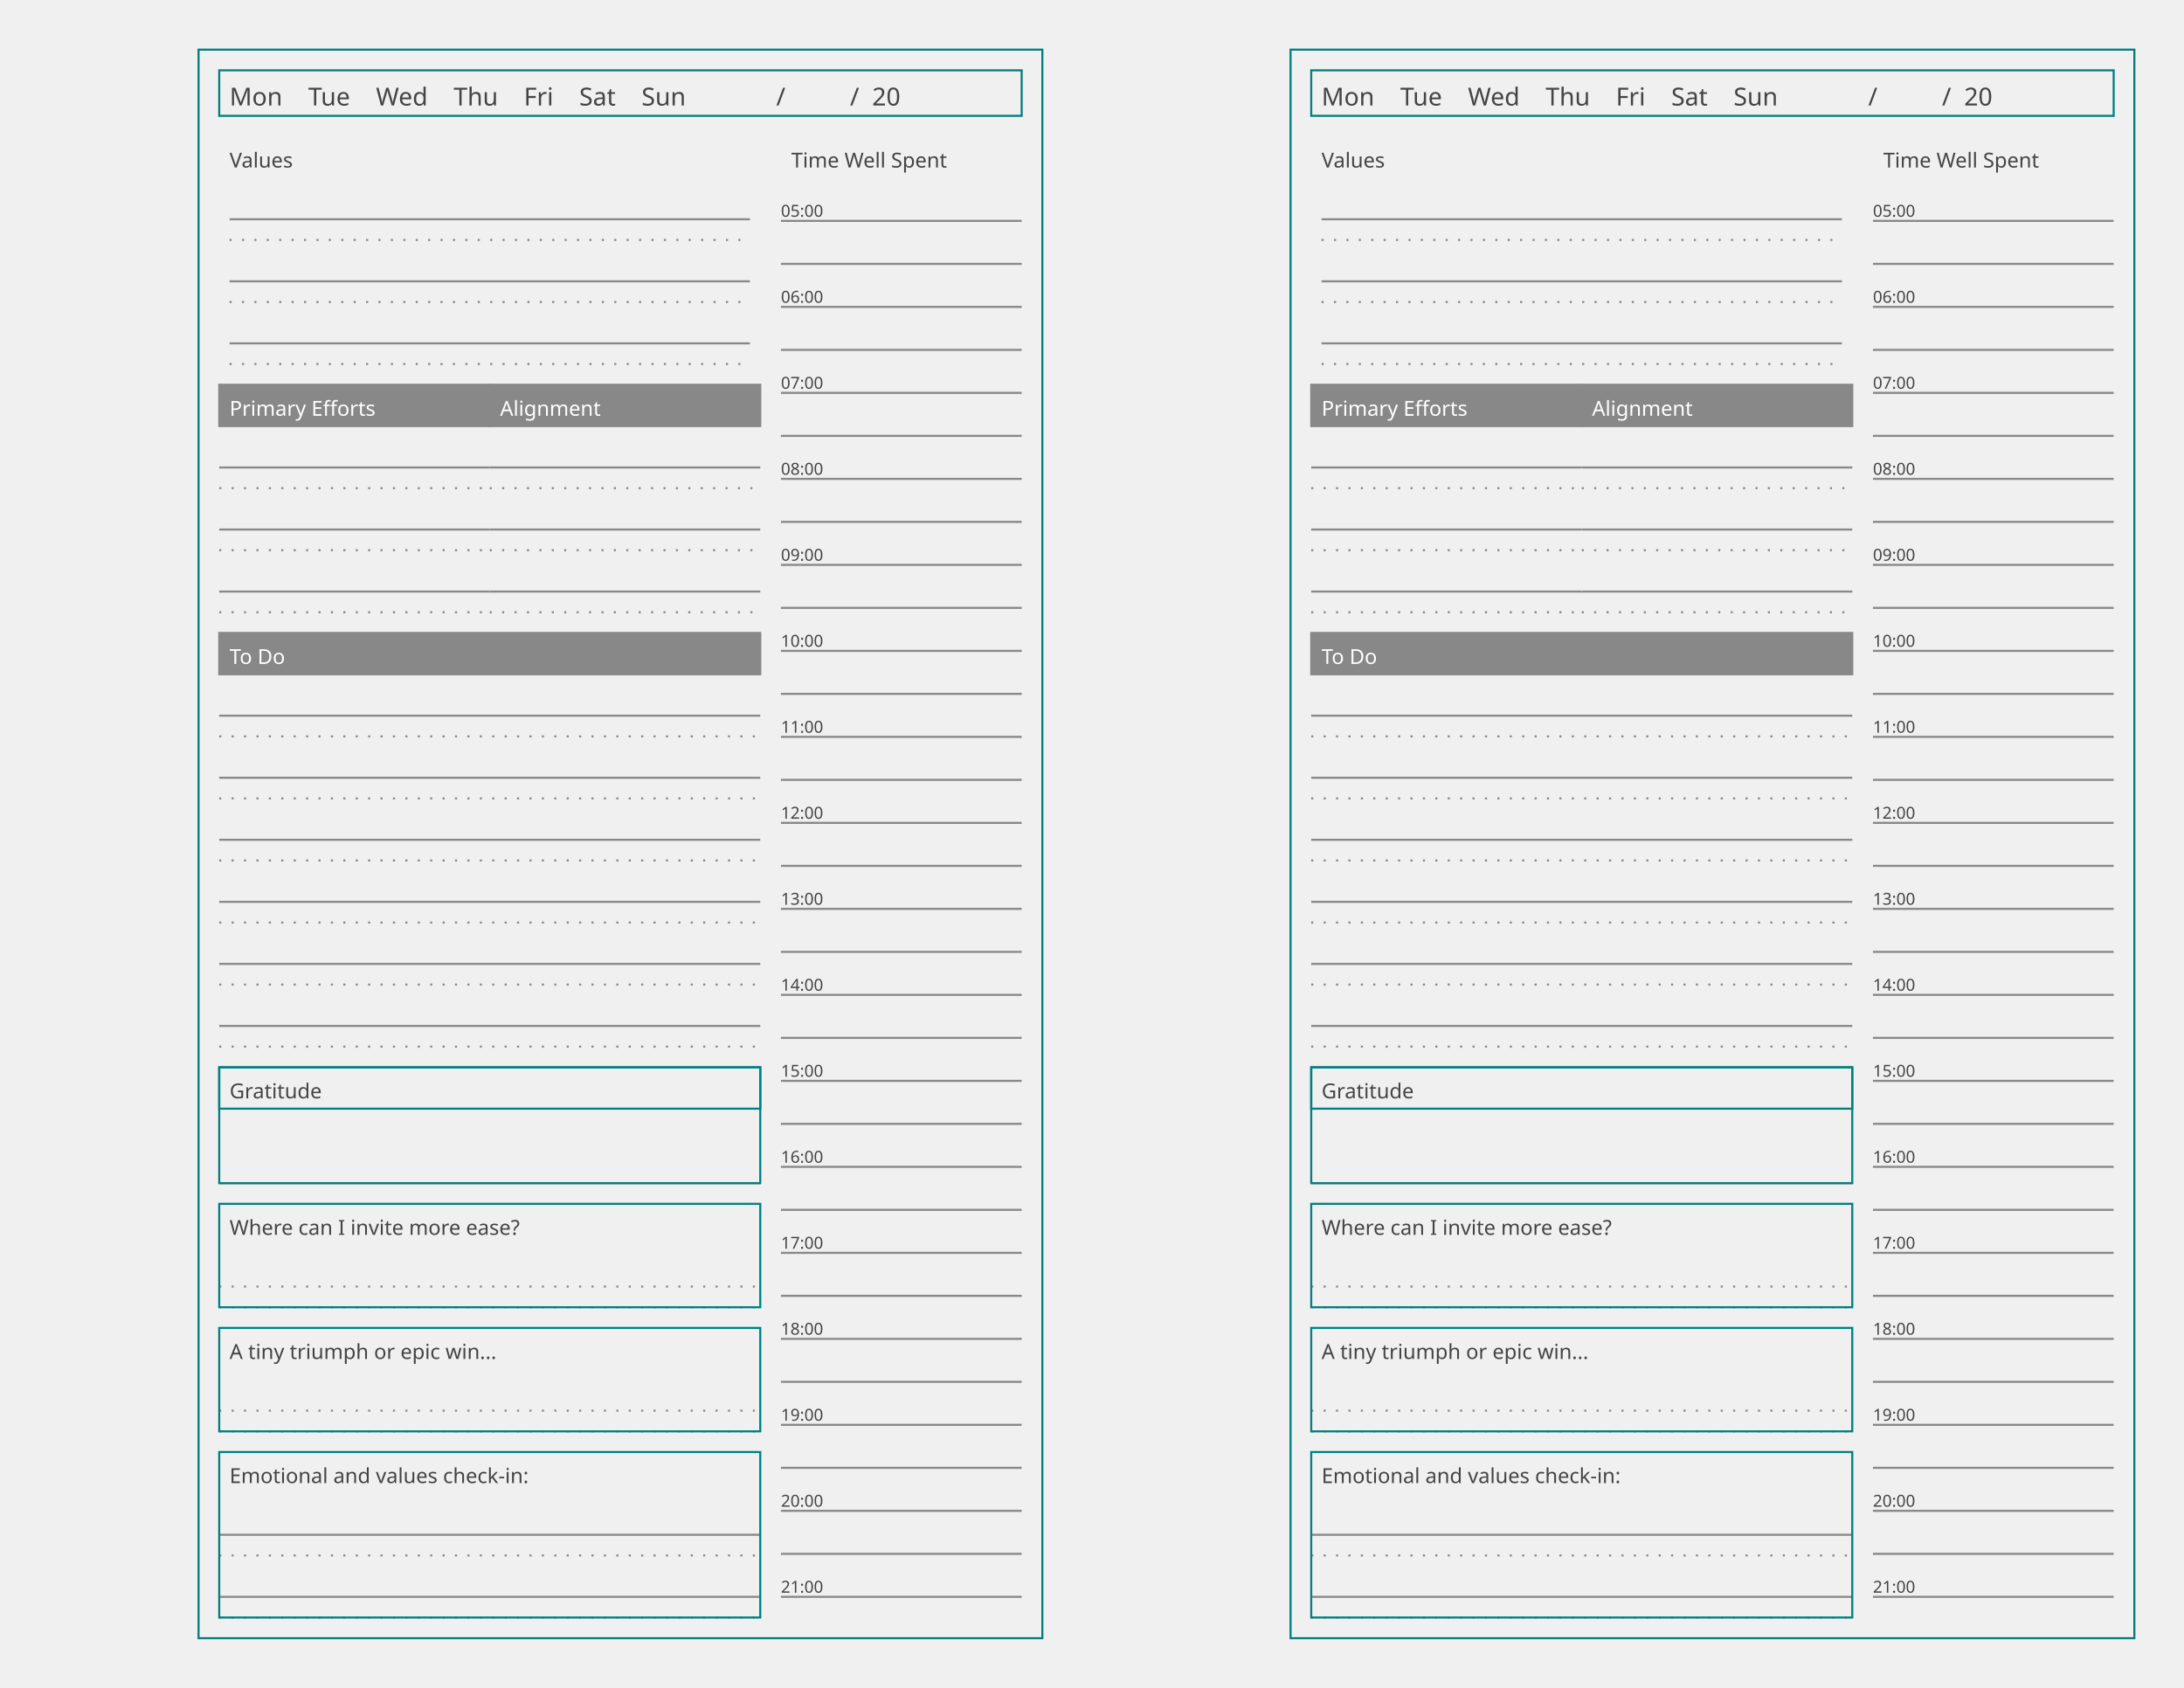
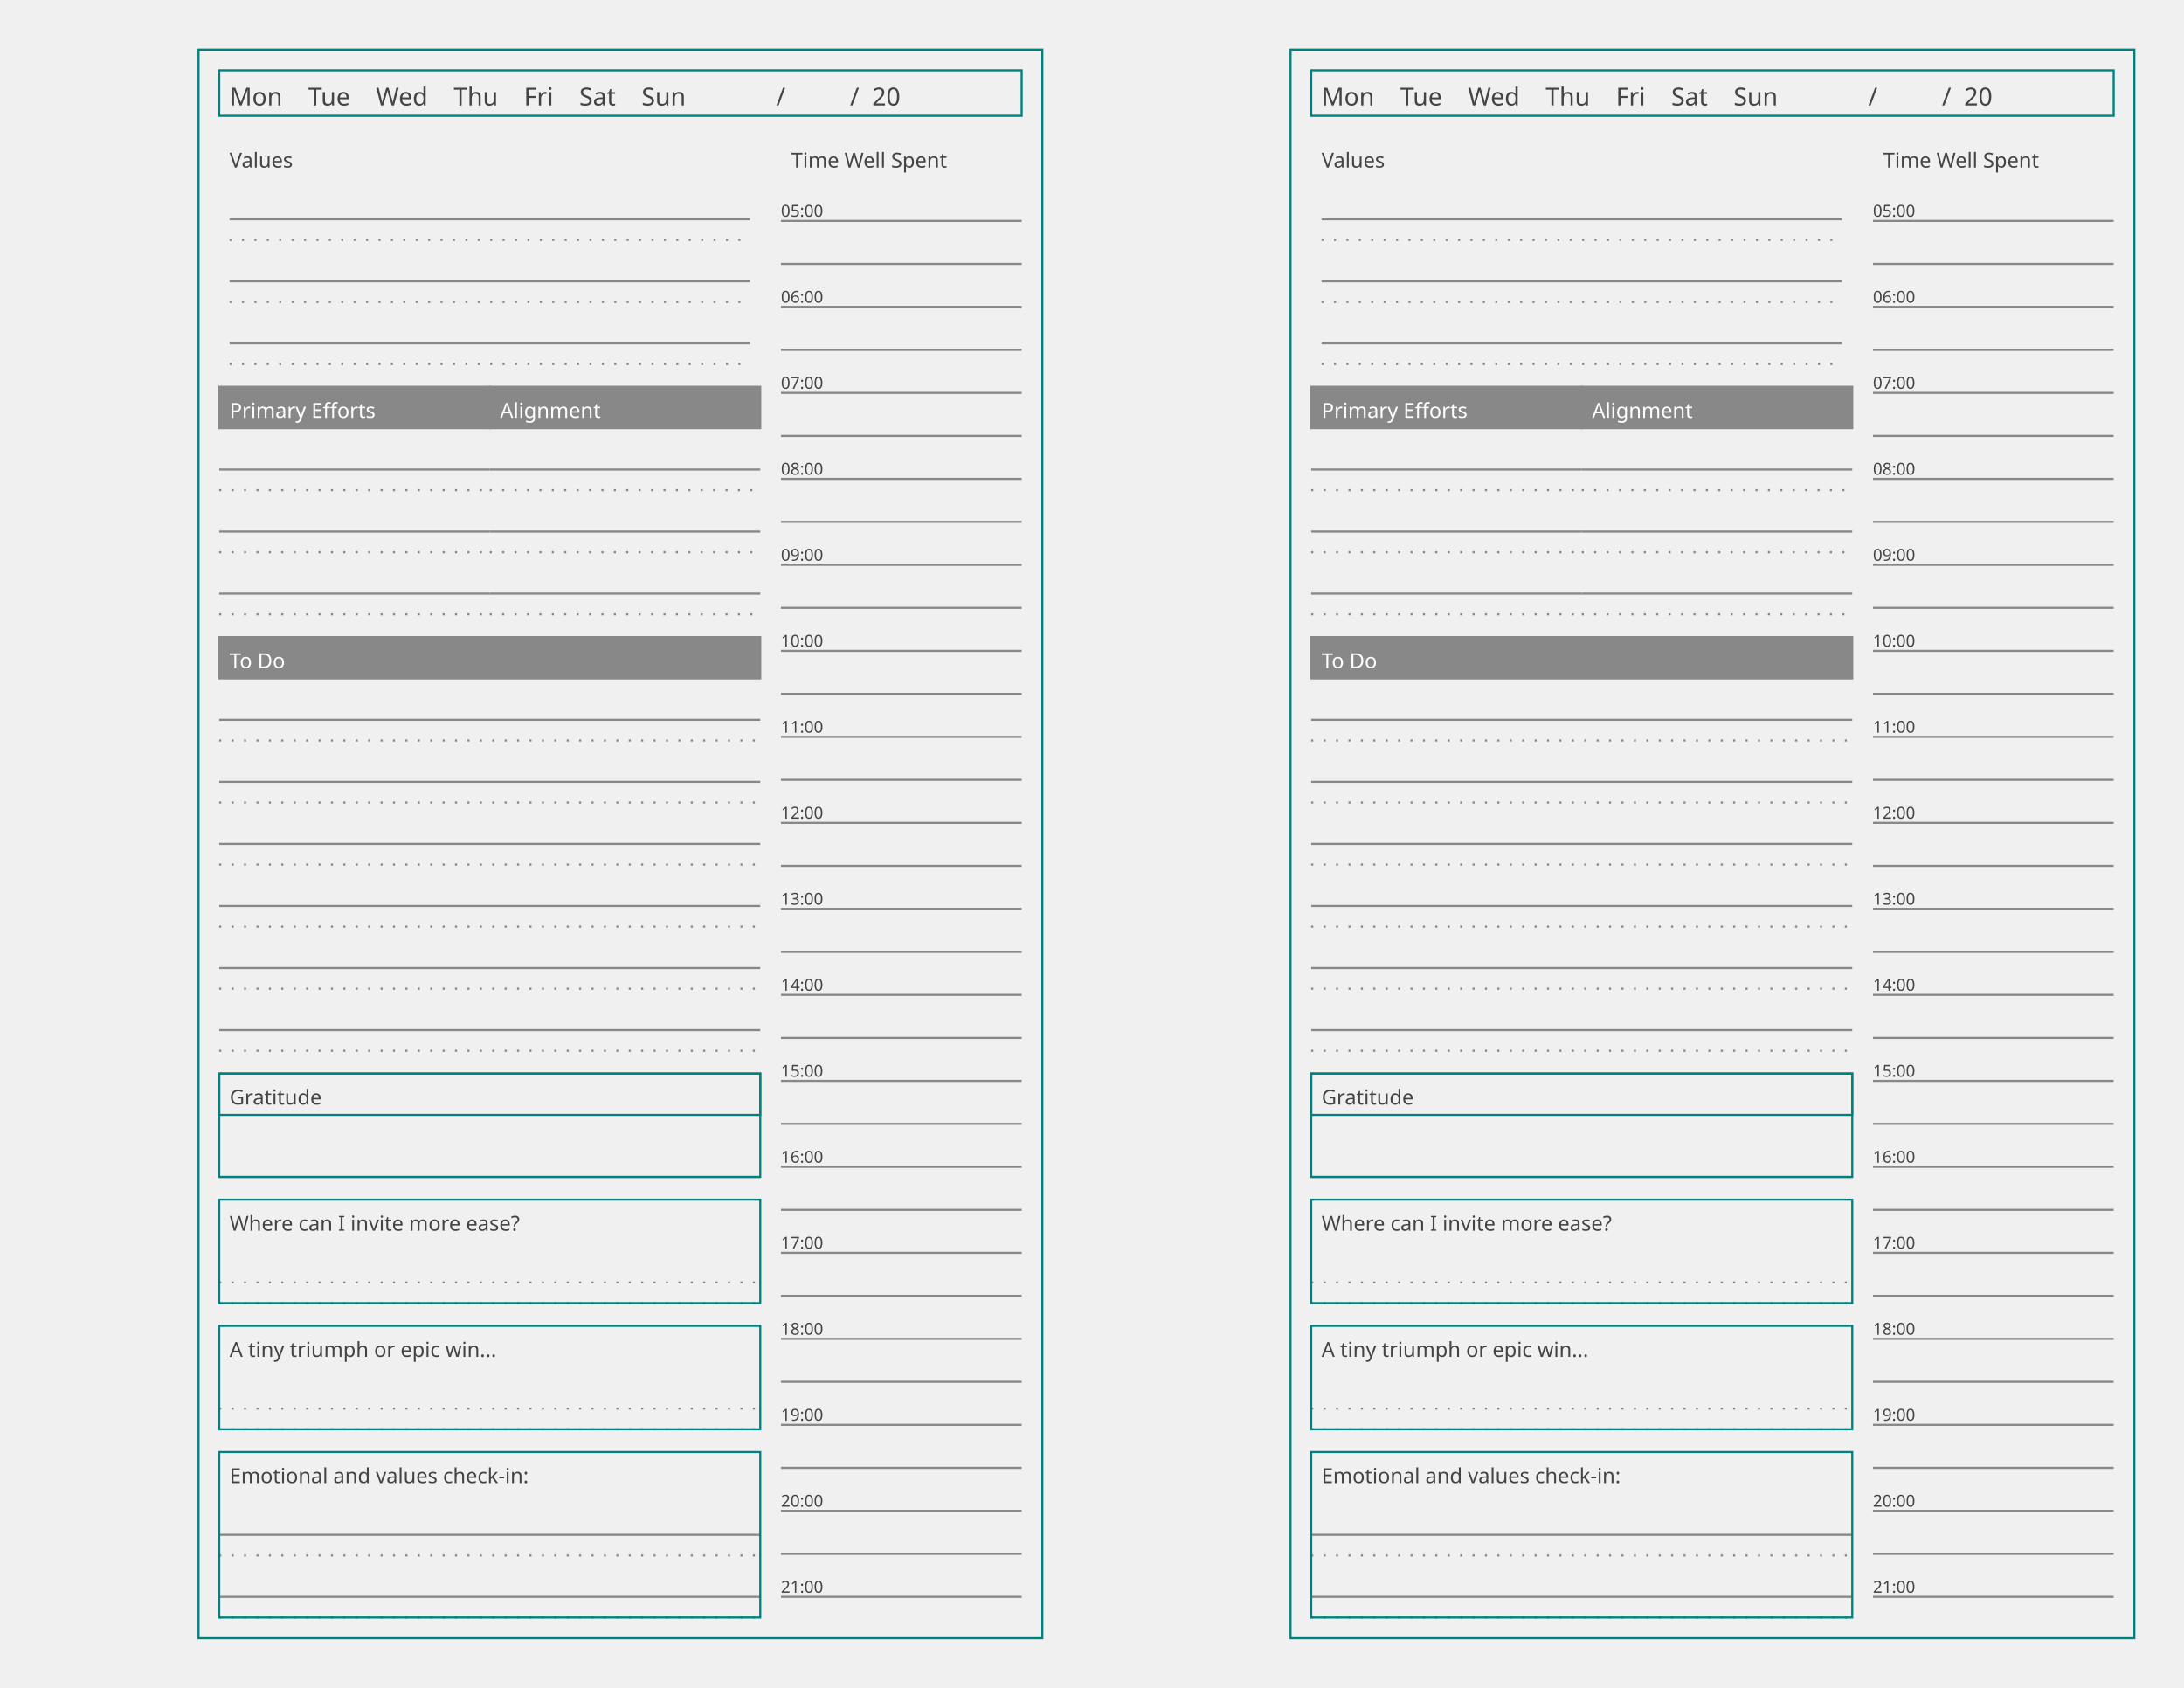
<svg xmlns="http://www.w3.org/2000/svg" baseProfile="tiny" height="8.5in" version="1.2" width="11in">
  <defs />
  <g transform="translate(96, 24.0)">
    <rect fill="none" height="768.0" stroke="#008080" width="408.0" x="0" y="0" />
    <g transform="translate(10, 10)">
      <rect fill="none" height="22" stroke="#008080" stroke-width="1" width="388.0" x="0" y="0" />
      <text alignment-baseline="text-after-edge" fill="#444444" font-family="Trebuchet MS" font-size="12" text-anchor="start" transform="translate(5,17)">Mon    Tue    Wed    Thu    Fri    Sat    Sun              /          /  20          </text>
    </g>
    <g transform="translate(10, 32)">
      <g transform="translate(0,10)">
        <g>
          <g transform="translate(0,0)">
            <text alignment-baseline="text-after-edge" fill="#444444" font-family="Ubuntu Mono" font-size="10" text-anchor="start" transform="translate(5,15)">Values</text>
          </g>
          <g transform="translate(0,20)">
            <g>
              <line stroke="#888888" stroke-dasharray="1,5" stroke-width="1" transform="translate(5,30.0)" x1="0" x2="251.6" y1="0" y2="0" />
              <line stroke="#888888" stroke-dasharray="1,5" stroke-width="1" transform="translate(5,60.0)" x1="0" x2="251.6" y1="0" y2="0" />
              <line stroke="#888888" stroke-dasharray="1,5" stroke-width="1" transform="translate(5,90.0)" x1="0" x2="251.6" y1="0" y2="0" />
            </g>
            <g>
              <line stroke="#888888" stroke-dasharray="1,0" stroke-width="1" transform="translate(5,20.0)" x1="0" x2="251.6" y1="0" y2="0" />
              <line stroke="#888888" stroke-dasharray="1,0" stroke-width="1" transform="translate(5,50.0)" x1="0" x2="251.6" y1="0" y2="0" />
              <line stroke="#888888" stroke-dasharray="1,0" stroke-width="1" transform="translate(5,80.0)" x1="0" x2="251.6" y1="0" y2="0" />
            </g>
          </g>
        </g>
      </g>
-       <g transform="translate(0,130)">
+       <g transform="translate(0,131.0)">
        <g>
          <g transform="translate(0,0)">
            <g>
              <g transform="translate(0,0)">
                <rect fill="#888888" height="20" stroke="#888888" stroke-width="1" width="130.8" x="0" y="0" />
                <text alignment-baseline="text-after-edge" fill="#ffffff" font-family="Trebuchet MS" font-size="10" text-anchor="start" transform="translate(5,15)">Primary Efforts</text>
              </g>
              <g transform="translate(0,20)">
                <g>
                  <line stroke="#888888" stroke-dasharray="1,5" stroke-width="1" transform="translate(0,30.0)" x1="0" x2="130.8" y1="0" y2="0" />
                  <line stroke="#888888" stroke-dasharray="1,5" stroke-width="1" transform="translate(0,60.0)" x1="0" x2="130.8" y1="0" y2="0" />
                  <line stroke="#888888" stroke-dasharray="1,5" stroke-width="1" transform="translate(0,90.0)" x1="0" x2="130.8" y1="0" y2="0" />
                </g>
                <g>
                  <line stroke="#888888" stroke-dasharray="1,0" stroke-width="1" transform="translate(0,20.0)" x1="0" x2="130.8" y1="0" y2="0" />
                  <line stroke="#888888" stroke-dasharray="1,0" stroke-width="1" transform="translate(0,50.0)" x1="0" x2="130.8" y1="0" y2="0" />
                  <line stroke="#888888" stroke-dasharray="1,0" stroke-width="1" transform="translate(0,80.0)" x1="0" x2="130.8" y1="0" y2="0" />
                </g>
              </g>
            </g>
          </g>
          <g transform="translate(130.8,0)">
            <g>
              <g transform="translate(0,0)">
                <rect fill="#888888" height="20" stroke="#888888" stroke-width="1" width="130.8" x="0" y="0" />
                <text alignment-baseline="text-after-edge" fill="#ffffff" font-family="Trebuchet MS" font-size="10" text-anchor="start" transform="translate(5,15)">Alignment</text>
              </g>
              <g transform="translate(0,20)">
                <g>
                  <line stroke="#888888" stroke-dasharray="1,5" stroke-width="1" transform="translate(0,30.0)" x1="0" x2="130.8" y1="0" y2="0" />
                  <line stroke="#888888" stroke-dasharray="1,5" stroke-width="1" transform="translate(0,60.0)" x1="0" x2="130.8" y1="0" y2="0" />
                  <line stroke="#888888" stroke-dasharray="1,5" stroke-width="1" transform="translate(0,90.0)" x1="0" x2="130.8" y1="0" y2="0" />
                </g>
                <g>
                  <line stroke="#888888" stroke-dasharray="1,0" stroke-width="1" transform="translate(0,20.0)" x1="0" x2="130.8" y1="0" y2="0" />
                  <line stroke="#888888" stroke-dasharray="1,0" stroke-width="1" transform="translate(0,50.0)" x1="0" x2="130.8" y1="0" y2="0" />
                  <line stroke="#888888" stroke-dasharray="1,0" stroke-width="1" transform="translate(0,80.0)" x1="0" x2="130.8" y1="0" y2="0" />
                </g>
              </g>
            </g>
          </g>
        </g>
      </g>
-       <g transform="translate(0,250)">
+       <g transform="translate(0,252.0)">
        <g>
          <g transform="translate(0,0)">
            <rect fill="#888888" height="20" stroke="#888888" stroke-width="1" width="261.6" x="0" y="0" />
            <text alignment-baseline="text-after-edge" fill="#ffffff" font-family="Ubuntu Mono" font-size="10" text-anchor="start" transform="translate(5,15)">To Do</text>
          </g>
          <g transform="translate(0,20)">
            <g>
              <line stroke="#888888" stroke-dasharray="1,5" stroke-width="1" transform="translate(0,30.0)" x1="0" x2="261.6" y1="0" y2="0" />
              <line stroke="#888888" stroke-dasharray="1,5" stroke-width="1" transform="translate(0,60.0)" x1="0" x2="261.6" y1="0" y2="0" />
              <line stroke="#888888" stroke-dasharray="1,5" stroke-width="1" transform="translate(0,90.0)" x1="0" x2="261.6" y1="0" y2="0" />
              <line stroke="#888888" stroke-dasharray="1,5" stroke-width="1" transform="translate(0,120.0)" x1="0" x2="261.6" y1="0" y2="0" />
              <line stroke="#888888" stroke-dasharray="1,5" stroke-width="1" transform="translate(0,150.0)" x1="0" x2="261.6" y1="0" y2="0" />
              <line stroke="#888888" stroke-dasharray="1,5" stroke-width="1" transform="translate(0,180.0)" x1="0" x2="261.6" y1="0" y2="0" />
            </g>
            <g>
              <line stroke="#888888" stroke-dasharray="1,0" stroke-width="1" transform="translate(0,20.0)" x1="0" x2="261.6" y1="0" y2="0" />
              <line stroke="#888888" stroke-dasharray="1,0" stroke-width="1" transform="translate(0,50.0)" x1="0" x2="261.6" y1="0" y2="0" />
              <line stroke="#888888" stroke-dasharray="1,0" stroke-width="1" transform="translate(0,80.0)" x1="0" x2="261.6" y1="0" y2="0" />
              <line stroke="#888888" stroke-dasharray="1,0" stroke-width="1" transform="translate(0,110.0)" x1="0" x2="261.6" y1="0" y2="0" />
              <line stroke="#888888" stroke-dasharray="1,0" stroke-width="1" transform="translate(0,140.0)" x1="0" x2="261.6" y1="0" y2="0" />
              <line stroke="#888888" stroke-dasharray="1,0" stroke-width="1" transform="translate(0,170.0)" x1="0" x2="261.6" y1="0" y2="0" />
            </g>
          </g>
        </g>
      </g>
-       <g transform="translate(0,460)">
+       <g transform="translate(0,463.0)">
        <g>
          <g transform="translate(0,0)">
            <rect fill="none" height="20" stroke="#008080" stroke-width="1" width="261.6" x="0" y="0" />
            <text alignment-baseline="text-after-edge" fill="#444444" font-family="Trebuchet MS" font-size="10" text-anchor="start" transform="translate(5,15)">Gratitude</text>
          </g>
          <g transform="translate(0,20)">
-             <line stroke="#888888" stroke-dasharray="1,0" stroke-width="1" transform="translate(0,36.0)" x1="0" x2="261.6" y1="0" y2="0" />
-           </g>
-         </g>
-         <rect fill="none" height="56.0" stroke="#008080" stroke-width="1" width="261.6" x="0" y="0" />
-       </g>
-       <g transform="translate(0,526.0)">
+             <line stroke="#888888" stroke-dasharray="1,0" stroke-width="1" transform="translate(0,30.0)" x1="0" x2="261.6" y1="0" y2="0" />
+           </g>
+         </g>
+         <rect fill="none" height="50" stroke="#008080" stroke-width="1" width="261.6" x="0" y="0" />
+       </g>
+       <g transform="translate(0,524.0)">
        <g>
          <g transform="translate(0,0)">
            <text alignment-baseline="text-after-edge" fill="#444444" font-family="Ubuntu Mono" font-size="10" text-anchor="start" transform="translate(5,15)">Where can I invite more ease?</text>
          </g>
          <g transform="translate(0,20)">
            <g>
              <line stroke="#888888" stroke-dasharray="1,5" stroke-width="1" transform="translate(0,30.0)" x1="0" x2="261.6" y1="0" y2="0" />
            </g>
            <g>
              <line stroke="#888888" stroke-dasharray="1,5" stroke-width="1" transform="translate(0,20.0)" x1="0" x2="261.6" y1="0" y2="0" />
            </g>
          </g>
        </g>
        <rect fill="none" height="50" stroke="#008080" stroke-width="1" width="261.6" x="0" y="0" />
      </g>
-       <g transform="translate(0,586.0)">
+       <g transform="translate(0,585.0)">
        <g>
          <g transform="translate(0,0)">
            <text alignment-baseline="text-after-edge" fill="#444444" font-family="Ubuntu Mono" font-size="10" text-anchor="start" transform="translate(5,15)">A tiny triumph or epic win...</text>
          </g>
          <g transform="translate(0,20)">
            <g>
              <line stroke="#888888" stroke-dasharray="1,5" stroke-width="1" transform="translate(0,30.0)" x1="0" x2="261.6" y1="0" y2="0" />
            </g>
            <g>
              <line stroke="#888888" stroke-dasharray="1,5" stroke-width="1" transform="translate(0,20.0)" x1="0" x2="261.6" y1="0" y2="0" />
            </g>
          </g>
        </g>
        <rect fill="none" height="50" stroke="#008080" stroke-width="1" width="261.6" x="0" y="0" />
      </g>
      <g transform="translate(0,646.0)">
        <g>
          <g transform="translate(0,0)">
            <text alignment-baseline="text-after-edge" fill="#444444" font-family="Ubuntu Mono" font-size="10" text-anchor="start" transform="translate(5,15)">Emotional and values check-in:</text>
          </g>
          <g transform="translate(0,20)">
            <g>
              <line stroke="#888888" stroke-dasharray="1,5" stroke-width="1" transform="translate(0,30.0)" x1="0" x2="261.6" y1="0" y2="0" />
              <line stroke="#888888" stroke-dasharray="1,5" stroke-width="1" transform="translate(0,60.0)" x1="0" x2="261.6" y1="0" y2="0" />
            </g>
            <g>
              <line stroke="#888888" stroke-dasharray="1,0" stroke-width="1" transform="translate(0,20.0)" x1="0" x2="261.6" y1="0" y2="0" />
              <line stroke="#888888" stroke-dasharray="1,0" stroke-width="1" transform="translate(0,50.0)" x1="0" x2="261.6" y1="0" y2="0" />
            </g>
          </g>
        </g>
        <rect fill="none" height="80" stroke="#008080" stroke-width="1" width="261.6" x="0" y="0" />
      </g>
    </g>
    <g transform="translate(281.6,32)">
      <g>
        <rect fill="none" height="20" stroke="none" width="116.4" x="0" y="10" />
        <text alignment-baseline="text-after-edge" fill="#444444" font-family="Ubuntu Mono" font-size="10" text-anchor="start" x="5" y="25">Time Well Spent</text>
      </g>
      <g>
        <text alignment-baseline="text-after-edge" fill="#444444" font-family="Ubuntu Mono" font-size="8" text-anchor="start" x="0" y="48.788">05:00</text>
        <line stroke="#888888" x1="0" x2="116.4" y1="50.788" y2="50.788" />
        <line stroke="#888888" x1="0" x2="116.4" y1="71.576" y2="71.576" />
        <text alignment-baseline="text-after-edge" fill="#444444" font-family="Ubuntu Mono" font-size="8" text-anchor="start" x="0" y="90.364">06:00</text>
        <line stroke="#888888" x1="0" x2="116.4" y1="92.364" y2="92.364" />
        <line stroke="#888888" x1="0" x2="116.4" y1="113.152" y2="113.152" />
        <text alignment-baseline="text-after-edge" fill="#444444" font-family="Ubuntu Mono" font-size="8" text-anchor="start" x="0" y="131.939">07:00</text>
        <line stroke="#888888" x1="0" x2="116.4" y1="133.939" y2="133.939" />
        <line stroke="#888888" x1="0" x2="116.4" y1="154.727" y2="154.727" />
        <text alignment-baseline="text-after-edge" fill="#444444" font-family="Ubuntu Mono" font-size="8" text-anchor="start" x="0" y="173.515">08:00</text>
        <line stroke="#888888" x1="0" x2="116.4" y1="175.515" y2="175.515" />
        <line stroke="#888888" x1="0" x2="116.4" y1="196.303" y2="196.303" />
        <text alignment-baseline="text-after-edge" fill="#444444" font-family="Ubuntu Mono" font-size="8" text-anchor="start" x="0" y="215.091">09:00</text>
        <line stroke="#888888" x1="0" x2="116.4" y1="217.091" y2="217.091" />
        <line stroke="#888888" x1="0" x2="116.4" y1="237.879" y2="237.879" />
        <text alignment-baseline="text-after-edge" fill="#444444" font-family="Ubuntu Mono" font-size="8" text-anchor="start" x="0" y="256.667">10:00</text>
        <line stroke="#888888" x1="0" x2="116.4" y1="258.667" y2="258.667" />
        <line stroke="#888888" x1="0" x2="116.4" y1="279.455" y2="279.455" />
        <text alignment-baseline="text-after-edge" fill="#444444" font-family="Ubuntu Mono" font-size="8" text-anchor="start" x="0" y="298.242">11:00</text>
        <line stroke="#888888" x1="0" x2="116.4" y1="300.242" y2="300.242" />
        <line stroke="#888888" x1="0" x2="116.4" y1="321.03" y2="321.03" />
        <text alignment-baseline="text-after-edge" fill="#444444" font-family="Ubuntu Mono" font-size="8" text-anchor="start" x="0" y="339.818">12:00</text>
        <line stroke="#888888" x1="0" x2="116.4" y1="341.818" y2="341.818" />
        <line stroke="#888888" x1="0" x2="116.4" y1="362.606" y2="362.606" />
        <text alignment-baseline="text-after-edge" fill="#444444" font-family="Ubuntu Mono" font-size="8" text-anchor="start" x="0" y="381.394">13:00</text>
        <line stroke="#888888" x1="0" x2="116.4" y1="383.394" y2="383.394" />
        <line stroke="#888888" x1="0" x2="116.4" y1="404.182" y2="404.182" />
        <text alignment-baseline="text-after-edge" fill="#444444" font-family="Ubuntu Mono" font-size="8" text-anchor="start" x="0" y="422.97">14:00</text>
        <line stroke="#888888" x1="0" x2="116.4" y1="424.97" y2="424.97" />
        <line stroke="#888888" x1="0" x2="116.4" y1="445.758" y2="445.758" />
        <text alignment-baseline="text-after-edge" fill="#444444" font-family="Ubuntu Mono" font-size="8" text-anchor="start" x="0" y="464.545">15:00</text>
        <line stroke="#888888" x1="0" x2="116.4" y1="466.545" y2="466.545" />
        <line stroke="#888888" x1="0" x2="116.4" y1="487.333" y2="487.333" />
        <text alignment-baseline="text-after-edge" fill="#444444" font-family="Ubuntu Mono" font-size="8" text-anchor="start" x="0" y="506.121">16:00</text>
        <line stroke="#888888" x1="0" x2="116.4" y1="508.121" y2="508.121" />
        <line stroke="#888888" x1="0" x2="116.4" y1="528.909" y2="528.909" />
        <text alignment-baseline="text-after-edge" fill="#444444" font-family="Ubuntu Mono" font-size="8" text-anchor="start" x="0" y="547.697">17:00</text>
        <line stroke="#888888" x1="0" x2="116.4" y1="549.697" y2="549.697" />
        <line stroke="#888888" x1="0" x2="116.4" y1="570.485" y2="570.485" />
        <text alignment-baseline="text-after-edge" fill="#444444" font-family="Ubuntu Mono" font-size="8" text-anchor="start" x="0" y="589.273">18:00</text>
        <line stroke="#888888" x1="0" x2="116.4" y1="591.273" y2="591.273" />
        <line stroke="#888888" x1="0" x2="116.4" y1="612.061" y2="612.061" />
        <text alignment-baseline="text-after-edge" fill="#444444" font-family="Ubuntu Mono" font-size="8" text-anchor="start" x="0" y="630.848">19:00</text>
        <line stroke="#888888" x1="0" x2="116.4" y1="632.848" y2="632.848" />
        <line stroke="#888888" x1="0" x2="116.4" y1="653.636" y2="653.636" />
        <text alignment-baseline="text-after-edge" fill="#444444" font-family="Ubuntu Mono" font-size="8" text-anchor="start" x="0" y="672.424">20:00</text>
        <line stroke="#888888" x1="0" x2="116.4" y1="674.424" y2="674.424" />
        <line stroke="#888888" x1="0" x2="116.4" y1="695.212" y2="695.212" />
        <text alignment-baseline="text-after-edge" fill="#444444" font-family="Ubuntu Mono" font-size="8" text-anchor="start" x="0" y="714.0">21:00</text>
        <line stroke="#888888" x1="0" x2="116.4" y1="716.0" y2="716.0" />
      </g>
    </g>
  </g>
  <g transform="translate(624.0, 24.0)">
    <rect fill="none" height="768.0" stroke="#008080" width="408.0" x="0" y="0" />
    <g transform="translate(10, 10)">
      <rect fill="none" height="22" stroke="#008080" stroke-width="1" width="388.0" x="0" y="0" />
      <text alignment-baseline="text-after-edge" fill="#444444" font-family="Trebuchet MS" font-size="12" text-anchor="start" transform="translate(5,17)">Mon    Tue    Wed    Thu    Fri    Sat    Sun              /          /  20          </text>
    </g>
    <g transform="translate(10, 32)">
      <g transform="translate(0,10)">
        <g>
          <g transform="translate(0,0)">
            <text alignment-baseline="text-after-edge" fill="#444444" font-family="Ubuntu Mono" font-size="10" text-anchor="start" transform="translate(5,15)">Values</text>
          </g>
          <g transform="translate(0,20)">
            <g>
              <line stroke="#888888" stroke-dasharray="1,5" stroke-width="1" transform="translate(5,30.0)" x1="0" x2="251.6" y1="0" y2="0" />
              <line stroke="#888888" stroke-dasharray="1,5" stroke-width="1" transform="translate(5,60.0)" x1="0" x2="251.6" y1="0" y2="0" />
              <line stroke="#888888" stroke-dasharray="1,5" stroke-width="1" transform="translate(5,90.0)" x1="0" x2="251.6" y1="0" y2="0" />
            </g>
            <g>
              <line stroke="#888888" stroke-dasharray="1,0" stroke-width="1" transform="translate(5,20.0)" x1="0" x2="251.6" y1="0" y2="0" />
              <line stroke="#888888" stroke-dasharray="1,0" stroke-width="1" transform="translate(5,50.0)" x1="0" x2="251.6" y1="0" y2="0" />
              <line stroke="#888888" stroke-dasharray="1,0" stroke-width="1" transform="translate(5,80.0)" x1="0" x2="251.6" y1="0" y2="0" />
            </g>
          </g>
        </g>
      </g>
-       <g transform="translate(0,130)">
+       <g transform="translate(0,131.0)">
        <g>
          <g transform="translate(0,0)">
            <g>
              <g transform="translate(0,0)">
                <rect fill="#888888" height="20" stroke="#888888" stroke-width="1" width="130.8" x="0" y="0" />
                <text alignment-baseline="text-after-edge" fill="#ffffff" font-family="Trebuchet MS" font-size="10" text-anchor="start" transform="translate(5,15)">Primary Efforts</text>
              </g>
              <g transform="translate(0,20)">
                <g>
                  <line stroke="#888888" stroke-dasharray="1,5" stroke-width="1" transform="translate(0,30.0)" x1="0" x2="130.8" y1="0" y2="0" />
                  <line stroke="#888888" stroke-dasharray="1,5" stroke-width="1" transform="translate(0,60.0)" x1="0" x2="130.8" y1="0" y2="0" />
                  <line stroke="#888888" stroke-dasharray="1,5" stroke-width="1" transform="translate(0,90.0)" x1="0" x2="130.8" y1="0" y2="0" />
                </g>
                <g>
                  <line stroke="#888888" stroke-dasharray="1,0" stroke-width="1" transform="translate(0,20.0)" x1="0" x2="130.8" y1="0" y2="0" />
                  <line stroke="#888888" stroke-dasharray="1,0" stroke-width="1" transform="translate(0,50.0)" x1="0" x2="130.8" y1="0" y2="0" />
                  <line stroke="#888888" stroke-dasharray="1,0" stroke-width="1" transform="translate(0,80.0)" x1="0" x2="130.8" y1="0" y2="0" />
                </g>
              </g>
            </g>
          </g>
          <g transform="translate(130.8,0)">
            <g>
              <g transform="translate(0,0)">
                <rect fill="#888888" height="20" stroke="#888888" stroke-width="1" width="130.8" x="0" y="0" />
                <text alignment-baseline="text-after-edge" fill="#ffffff" font-family="Trebuchet MS" font-size="10" text-anchor="start" transform="translate(5,15)">Alignment</text>
              </g>
              <g transform="translate(0,20)">
                <g>
                  <line stroke="#888888" stroke-dasharray="1,5" stroke-width="1" transform="translate(0,30.0)" x1="0" x2="130.8" y1="0" y2="0" />
                  <line stroke="#888888" stroke-dasharray="1,5" stroke-width="1" transform="translate(0,60.0)" x1="0" x2="130.8" y1="0" y2="0" />
                  <line stroke="#888888" stroke-dasharray="1,5" stroke-width="1" transform="translate(0,90.0)" x1="0" x2="130.8" y1="0" y2="0" />
                </g>
                <g>
                  <line stroke="#888888" stroke-dasharray="1,0" stroke-width="1" transform="translate(0,20.0)" x1="0" x2="130.8" y1="0" y2="0" />
                  <line stroke="#888888" stroke-dasharray="1,0" stroke-width="1" transform="translate(0,50.0)" x1="0" x2="130.8" y1="0" y2="0" />
                  <line stroke="#888888" stroke-dasharray="1,0" stroke-width="1" transform="translate(0,80.0)" x1="0" x2="130.8" y1="0" y2="0" />
                </g>
              </g>
            </g>
          </g>
        </g>
      </g>
-       <g transform="translate(0,250)">
+       <g transform="translate(0,252.0)">
        <g>
          <g transform="translate(0,0)">
            <rect fill="#888888" height="20" stroke="#888888" stroke-width="1" width="261.6" x="0" y="0" />
            <text alignment-baseline="text-after-edge" fill="#ffffff" font-family="Ubuntu Mono" font-size="10" text-anchor="start" transform="translate(5,15)">To Do</text>
          </g>
          <g transform="translate(0,20)">
            <g>
              <line stroke="#888888" stroke-dasharray="1,5" stroke-width="1" transform="translate(0,30.0)" x1="0" x2="261.6" y1="0" y2="0" />
              <line stroke="#888888" stroke-dasharray="1,5" stroke-width="1" transform="translate(0,60.0)" x1="0" x2="261.6" y1="0" y2="0" />
              <line stroke="#888888" stroke-dasharray="1,5" stroke-width="1" transform="translate(0,90.0)" x1="0" x2="261.6" y1="0" y2="0" />
              <line stroke="#888888" stroke-dasharray="1,5" stroke-width="1" transform="translate(0,120.0)" x1="0" x2="261.6" y1="0" y2="0" />
              <line stroke="#888888" stroke-dasharray="1,5" stroke-width="1" transform="translate(0,150.0)" x1="0" x2="261.6" y1="0" y2="0" />
              <line stroke="#888888" stroke-dasharray="1,5" stroke-width="1" transform="translate(0,180.0)" x1="0" x2="261.6" y1="0" y2="0" />
            </g>
            <g>
              <line stroke="#888888" stroke-dasharray="1,0" stroke-width="1" transform="translate(0,20.0)" x1="0" x2="261.6" y1="0" y2="0" />
              <line stroke="#888888" stroke-dasharray="1,0" stroke-width="1" transform="translate(0,50.0)" x1="0" x2="261.6" y1="0" y2="0" />
              <line stroke="#888888" stroke-dasharray="1,0" stroke-width="1" transform="translate(0,80.0)" x1="0" x2="261.6" y1="0" y2="0" />
              <line stroke="#888888" stroke-dasharray="1,0" stroke-width="1" transform="translate(0,110.0)" x1="0" x2="261.6" y1="0" y2="0" />
              <line stroke="#888888" stroke-dasharray="1,0" stroke-width="1" transform="translate(0,140.0)" x1="0" x2="261.6" y1="0" y2="0" />
              <line stroke="#888888" stroke-dasharray="1,0" stroke-width="1" transform="translate(0,170.0)" x1="0" x2="261.6" y1="0" y2="0" />
            </g>
          </g>
        </g>
      </g>
-       <g transform="translate(0,460)">
+       <g transform="translate(0,463.0)">
        <g>
          <g transform="translate(0,0)">
            <rect fill="none" height="20" stroke="#008080" stroke-width="1" width="261.6" x="0" y="0" />
            <text alignment-baseline="text-after-edge" fill="#444444" font-family="Trebuchet MS" font-size="10" text-anchor="start" transform="translate(5,15)">Gratitude</text>
          </g>
          <g transform="translate(0,20)">
-             <line stroke="#888888" stroke-dasharray="1,0" stroke-width="1" transform="translate(0,36.0)" x1="0" x2="261.6" y1="0" y2="0" />
-           </g>
-         </g>
-         <rect fill="none" height="56.0" stroke="#008080" stroke-width="1" width="261.6" x="0" y="0" />
-       </g>
-       <g transform="translate(0,526.0)">
+             <line stroke="#888888" stroke-dasharray="1,0" stroke-width="1" transform="translate(0,30.0)" x1="0" x2="261.6" y1="0" y2="0" />
+           </g>
+         </g>
+         <rect fill="none" height="50" stroke="#008080" stroke-width="1" width="261.6" x="0" y="0" />
+       </g>
+       <g transform="translate(0,524.0)">
        <g>
          <g transform="translate(0,0)">
            <text alignment-baseline="text-after-edge" fill="#444444" font-family="Ubuntu Mono" font-size="10" text-anchor="start" transform="translate(5,15)">Where can I invite more ease?</text>
          </g>
          <g transform="translate(0,20)">
            <g>
              <line stroke="#888888" stroke-dasharray="1,5" stroke-width="1" transform="translate(0,30.0)" x1="0" x2="261.6" y1="0" y2="0" />
            </g>
            <g>
              <line stroke="#888888" stroke-dasharray="1,5" stroke-width="1" transform="translate(0,20.0)" x1="0" x2="261.6" y1="0" y2="0" />
            </g>
          </g>
        </g>
        <rect fill="none" height="50" stroke="#008080" stroke-width="1" width="261.6" x="0" y="0" />
      </g>
-       <g transform="translate(0,586.0)">
+       <g transform="translate(0,585.0)">
        <g>
          <g transform="translate(0,0)">
            <text alignment-baseline="text-after-edge" fill="#444444" font-family="Ubuntu Mono" font-size="10" text-anchor="start" transform="translate(5,15)">A tiny triumph or epic win...</text>
          </g>
          <g transform="translate(0,20)">
            <g>
              <line stroke="#888888" stroke-dasharray="1,5" stroke-width="1" transform="translate(0,30.0)" x1="0" x2="261.6" y1="0" y2="0" />
            </g>
            <g>
              <line stroke="#888888" stroke-dasharray="1,5" stroke-width="1" transform="translate(0,20.0)" x1="0" x2="261.6" y1="0" y2="0" />
            </g>
          </g>
        </g>
        <rect fill="none" height="50" stroke="#008080" stroke-width="1" width="261.6" x="0" y="0" />
      </g>
      <g transform="translate(0,646.0)">
        <g>
          <g transform="translate(0,0)">
            <text alignment-baseline="text-after-edge" fill="#444444" font-family="Ubuntu Mono" font-size="10" text-anchor="start" transform="translate(5,15)">Emotional and values check-in:</text>
          </g>
          <g transform="translate(0,20)">
            <g>
              <line stroke="#888888" stroke-dasharray="1,5" stroke-width="1" transform="translate(0,30.0)" x1="0" x2="261.6" y1="0" y2="0" />
              <line stroke="#888888" stroke-dasharray="1,5" stroke-width="1" transform="translate(0,60.0)" x1="0" x2="261.6" y1="0" y2="0" />
            </g>
            <g>
              <line stroke="#888888" stroke-dasharray="1,0" stroke-width="1" transform="translate(0,20.0)" x1="0" x2="261.6" y1="0" y2="0" />
              <line stroke="#888888" stroke-dasharray="1,0" stroke-width="1" transform="translate(0,50.0)" x1="0" x2="261.6" y1="0" y2="0" />
            </g>
          </g>
        </g>
        <rect fill="none" height="80" stroke="#008080" stroke-width="1" width="261.6" x="0" y="0" />
      </g>
    </g>
    <g transform="translate(281.6,32)">
      <g>
        <rect fill="none" height="20" stroke="none" width="116.4" x="0" y="10" />
        <text alignment-baseline="text-after-edge" fill="#444444" font-family="Ubuntu Mono" font-size="10" text-anchor="start" x="5" y="25">Time Well Spent</text>
      </g>
      <g>
        <text alignment-baseline="text-after-edge" fill="#444444" font-family="Ubuntu Mono" font-size="8" text-anchor="start" x="0" y="48.788">05:00</text>
        <line stroke="#888888" x1="0" x2="116.4" y1="50.788" y2="50.788" />
        <line stroke="#888888" x1="0" x2="116.4" y1="71.576" y2="71.576" />
        <text alignment-baseline="text-after-edge" fill="#444444" font-family="Ubuntu Mono" font-size="8" text-anchor="start" x="0" y="90.364">06:00</text>
        <line stroke="#888888" x1="0" x2="116.4" y1="92.364" y2="92.364" />
        <line stroke="#888888" x1="0" x2="116.4" y1="113.152" y2="113.152" />
        <text alignment-baseline="text-after-edge" fill="#444444" font-family="Ubuntu Mono" font-size="8" text-anchor="start" x="0" y="131.939">07:00</text>
        <line stroke="#888888" x1="0" x2="116.4" y1="133.939" y2="133.939" />
        <line stroke="#888888" x1="0" x2="116.4" y1="154.727" y2="154.727" />
        <text alignment-baseline="text-after-edge" fill="#444444" font-family="Ubuntu Mono" font-size="8" text-anchor="start" x="0" y="173.515">08:00</text>
        <line stroke="#888888" x1="0" x2="116.4" y1="175.515" y2="175.515" />
        <line stroke="#888888" x1="0" x2="116.4" y1="196.303" y2="196.303" />
        <text alignment-baseline="text-after-edge" fill="#444444" font-family="Ubuntu Mono" font-size="8" text-anchor="start" x="0" y="215.091">09:00</text>
        <line stroke="#888888" x1="0" x2="116.4" y1="217.091" y2="217.091" />
        <line stroke="#888888" x1="0" x2="116.4" y1="237.879" y2="237.879" />
        <text alignment-baseline="text-after-edge" fill="#444444" font-family="Ubuntu Mono" font-size="8" text-anchor="start" x="0" y="256.667">10:00</text>
        <line stroke="#888888" x1="0" x2="116.4" y1="258.667" y2="258.667" />
        <line stroke="#888888" x1="0" x2="116.4" y1="279.455" y2="279.455" />
        <text alignment-baseline="text-after-edge" fill="#444444" font-family="Ubuntu Mono" font-size="8" text-anchor="start" x="0" y="298.242">11:00</text>
        <line stroke="#888888" x1="0" x2="116.4" y1="300.242" y2="300.242" />
        <line stroke="#888888" x1="0" x2="116.4" y1="321.03" y2="321.03" />
        <text alignment-baseline="text-after-edge" fill="#444444" font-family="Ubuntu Mono" font-size="8" text-anchor="start" x="0" y="339.818">12:00</text>
        <line stroke="#888888" x1="0" x2="116.4" y1="341.818" y2="341.818" />
        <line stroke="#888888" x1="0" x2="116.4" y1="362.606" y2="362.606" />
        <text alignment-baseline="text-after-edge" fill="#444444" font-family="Ubuntu Mono" font-size="8" text-anchor="start" x="0" y="381.394">13:00</text>
        <line stroke="#888888" x1="0" x2="116.4" y1="383.394" y2="383.394" />
        <line stroke="#888888" x1="0" x2="116.4" y1="404.182" y2="404.182" />
        <text alignment-baseline="text-after-edge" fill="#444444" font-family="Ubuntu Mono" font-size="8" text-anchor="start" x="0" y="422.97">14:00</text>
        <line stroke="#888888" x1="0" x2="116.4" y1="424.97" y2="424.97" />
        <line stroke="#888888" x1="0" x2="116.4" y1="445.758" y2="445.758" />
        <text alignment-baseline="text-after-edge" fill="#444444" font-family="Ubuntu Mono" font-size="8" text-anchor="start" x="0" y="464.545">15:00</text>
        <line stroke="#888888" x1="0" x2="116.4" y1="466.545" y2="466.545" />
        <line stroke="#888888" x1="0" x2="116.4" y1="487.333" y2="487.333" />
        <text alignment-baseline="text-after-edge" fill="#444444" font-family="Ubuntu Mono" font-size="8" text-anchor="start" x="0" y="506.121">16:00</text>
        <line stroke="#888888" x1="0" x2="116.4" y1="508.121" y2="508.121" />
        <line stroke="#888888" x1="0" x2="116.4" y1="528.909" y2="528.909" />
        <text alignment-baseline="text-after-edge" fill="#444444" font-family="Ubuntu Mono" font-size="8" text-anchor="start" x="0" y="547.697">17:00</text>
        <line stroke="#888888" x1="0" x2="116.4" y1="549.697" y2="549.697" />
        <line stroke="#888888" x1="0" x2="116.4" y1="570.485" y2="570.485" />
        <text alignment-baseline="text-after-edge" fill="#444444" font-family="Ubuntu Mono" font-size="8" text-anchor="start" x="0" y="589.273">18:00</text>
        <line stroke="#888888" x1="0" x2="116.4" y1="591.273" y2="591.273" />
        <line stroke="#888888" x1="0" x2="116.4" y1="612.061" y2="612.061" />
        <text alignment-baseline="text-after-edge" fill="#444444" font-family="Ubuntu Mono" font-size="8" text-anchor="start" x="0" y="630.848">19:00</text>
        <line stroke="#888888" x1="0" x2="116.4" y1="632.848" y2="632.848" />
        <line stroke="#888888" x1="0" x2="116.4" y1="653.636" y2="653.636" />
        <text alignment-baseline="text-after-edge" fill="#444444" font-family="Ubuntu Mono" font-size="8" text-anchor="start" x="0" y="672.424">20:00</text>
        <line stroke="#888888" x1="0" x2="116.4" y1="674.424" y2="674.424" />
        <line stroke="#888888" x1="0" x2="116.4" y1="695.212" y2="695.212" />
        <text alignment-baseline="text-after-edge" fill="#444444" font-family="Ubuntu Mono" font-size="8" text-anchor="start" x="0" y="714.0">21:00</text>
        <line stroke="#888888" x1="0" x2="116.4" y1="716.0" y2="716.0" />
      </g>
    </g>
  </g>
</svg>
